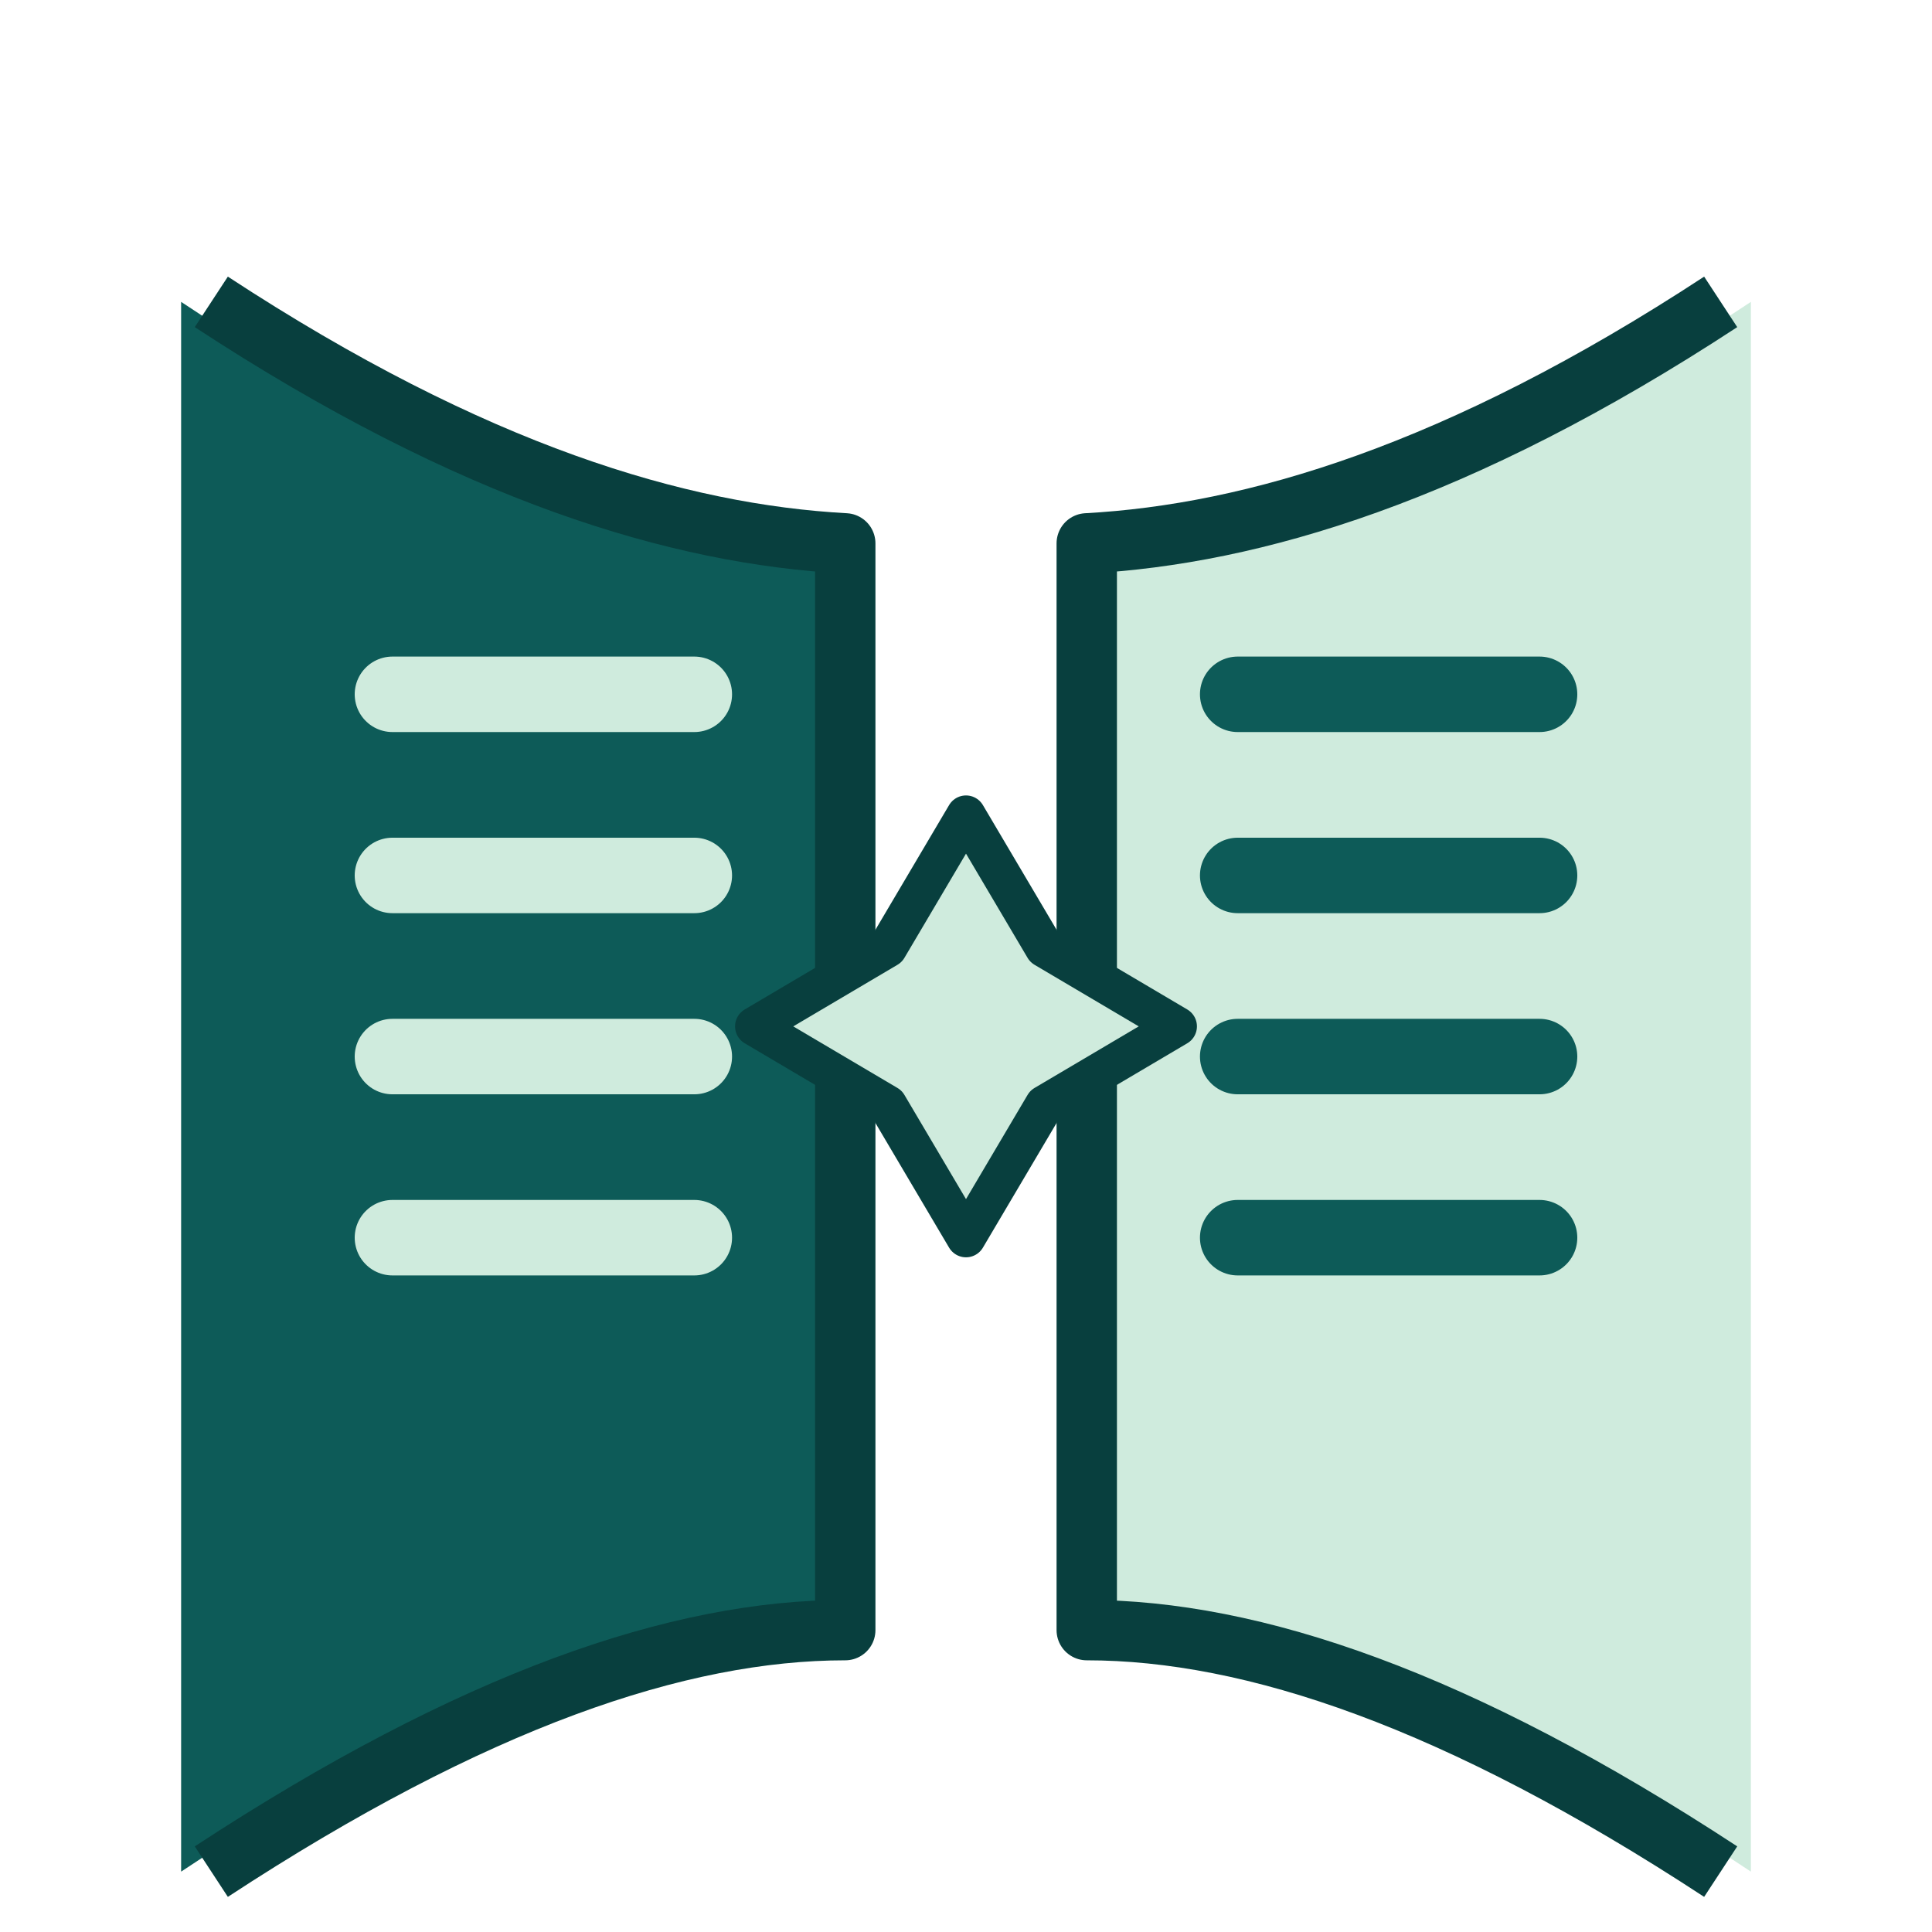
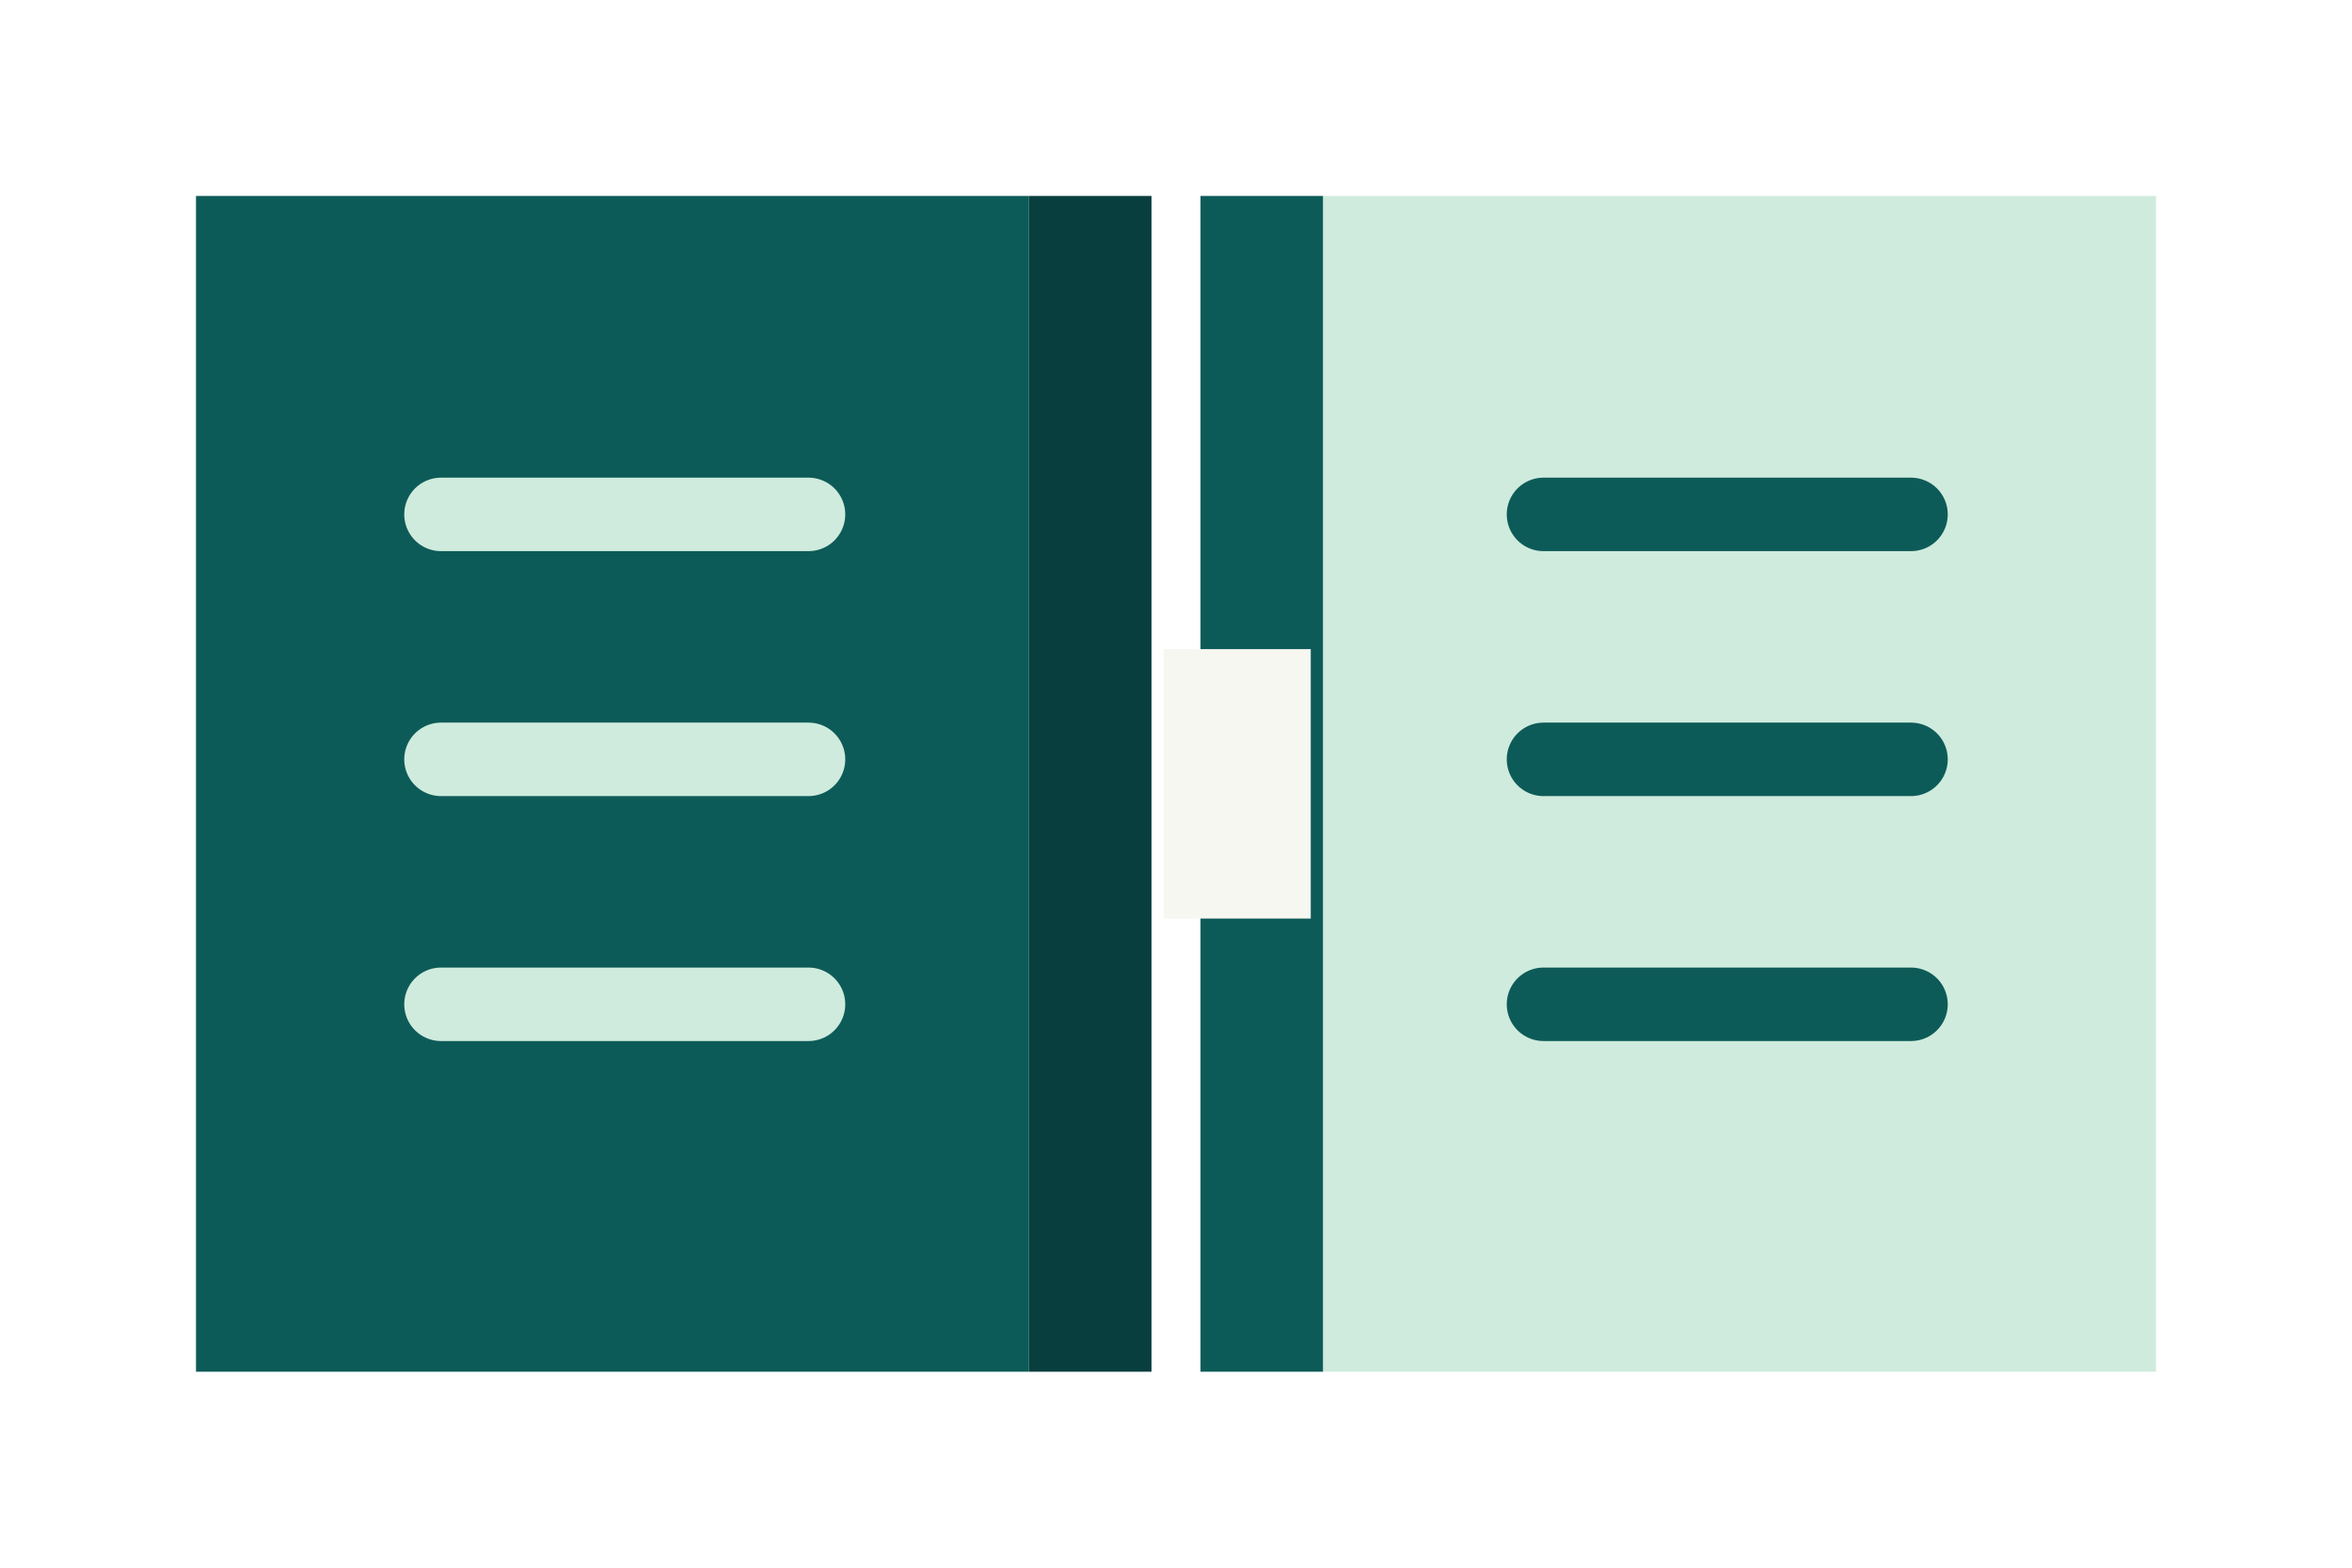
- <svg xmlns="http://www.w3.org/2000/svg" viewBox="0 0 64 64" fill="none">
-   <path d="M6 10c9 6 16 8 22 8v36c-6 0-13 2-22 8V10Z" fill="#0D5B58" />
-   <path d="M58 10c-9 6-16 8-22 8v36c6 0 13 2 22 8V10Z" fill="#CFEBDD" />
-   <path d="M7 10c8.7 5.7 15.5 7.7 21 8v36c-5.5 0-12.3 2.3-21 8" stroke="#083F3E" stroke-width="2" stroke-linejoin="round" />
-   <path d="M57 10c-8.7 5.7-15.5 7.7-21 8v36c5.5 0 12.3 2.3 21 8" stroke="#083F3E" stroke-width="2" stroke-linejoin="round" />
-   <path d="M13 23h10M13 29h10M13 35h10M13 41h10" stroke="#CFEBDD" stroke-width="2.5" stroke-linecap="round" />
-   <path d="M41 23h10M41 29h10M41 35h10M41 41h10" stroke="#0D5B58" stroke-width="2.5" stroke-linecap="round" />
-   <path d="m32 27 2.6 4.4 4.4 2.6-4.4 2.6-2.6 4.4-2.6-4.4-4.4-2.6 4.4-2.6L32 27Z" fill="#CFEBDD" stroke="#083F3E" stroke-width="1.3" stroke-linejoin="round" />
+ <svg xmlns="http://www.w3.org/2000/svg" viewBox="0 0 96 64" fill="none">
+   <path d="M8 8h34v48H8z" fill="#0D5B58" />
+   <path d="M42 8h5v48h-5z" fill="#083F3E" />
+   <path d="M54 8h34v48H54z" fill="#CFEBDD" />
+   <path d="M49 8h5v48h-5z" fill="#0D5B58" />
+   <path d="M18 21h15M18 31h15M18 41h15" stroke="#CFEBDD" stroke-width="3" stroke-linecap="round" />
+   <path d="M63 21h15M63 31h15M63 41h15" stroke="#0D5B58" stroke-width="3" stroke-linecap="round" />
+   <path d="M47.5 26.5h6v11h-6z" fill="#F7F7F2" />
</svg>
